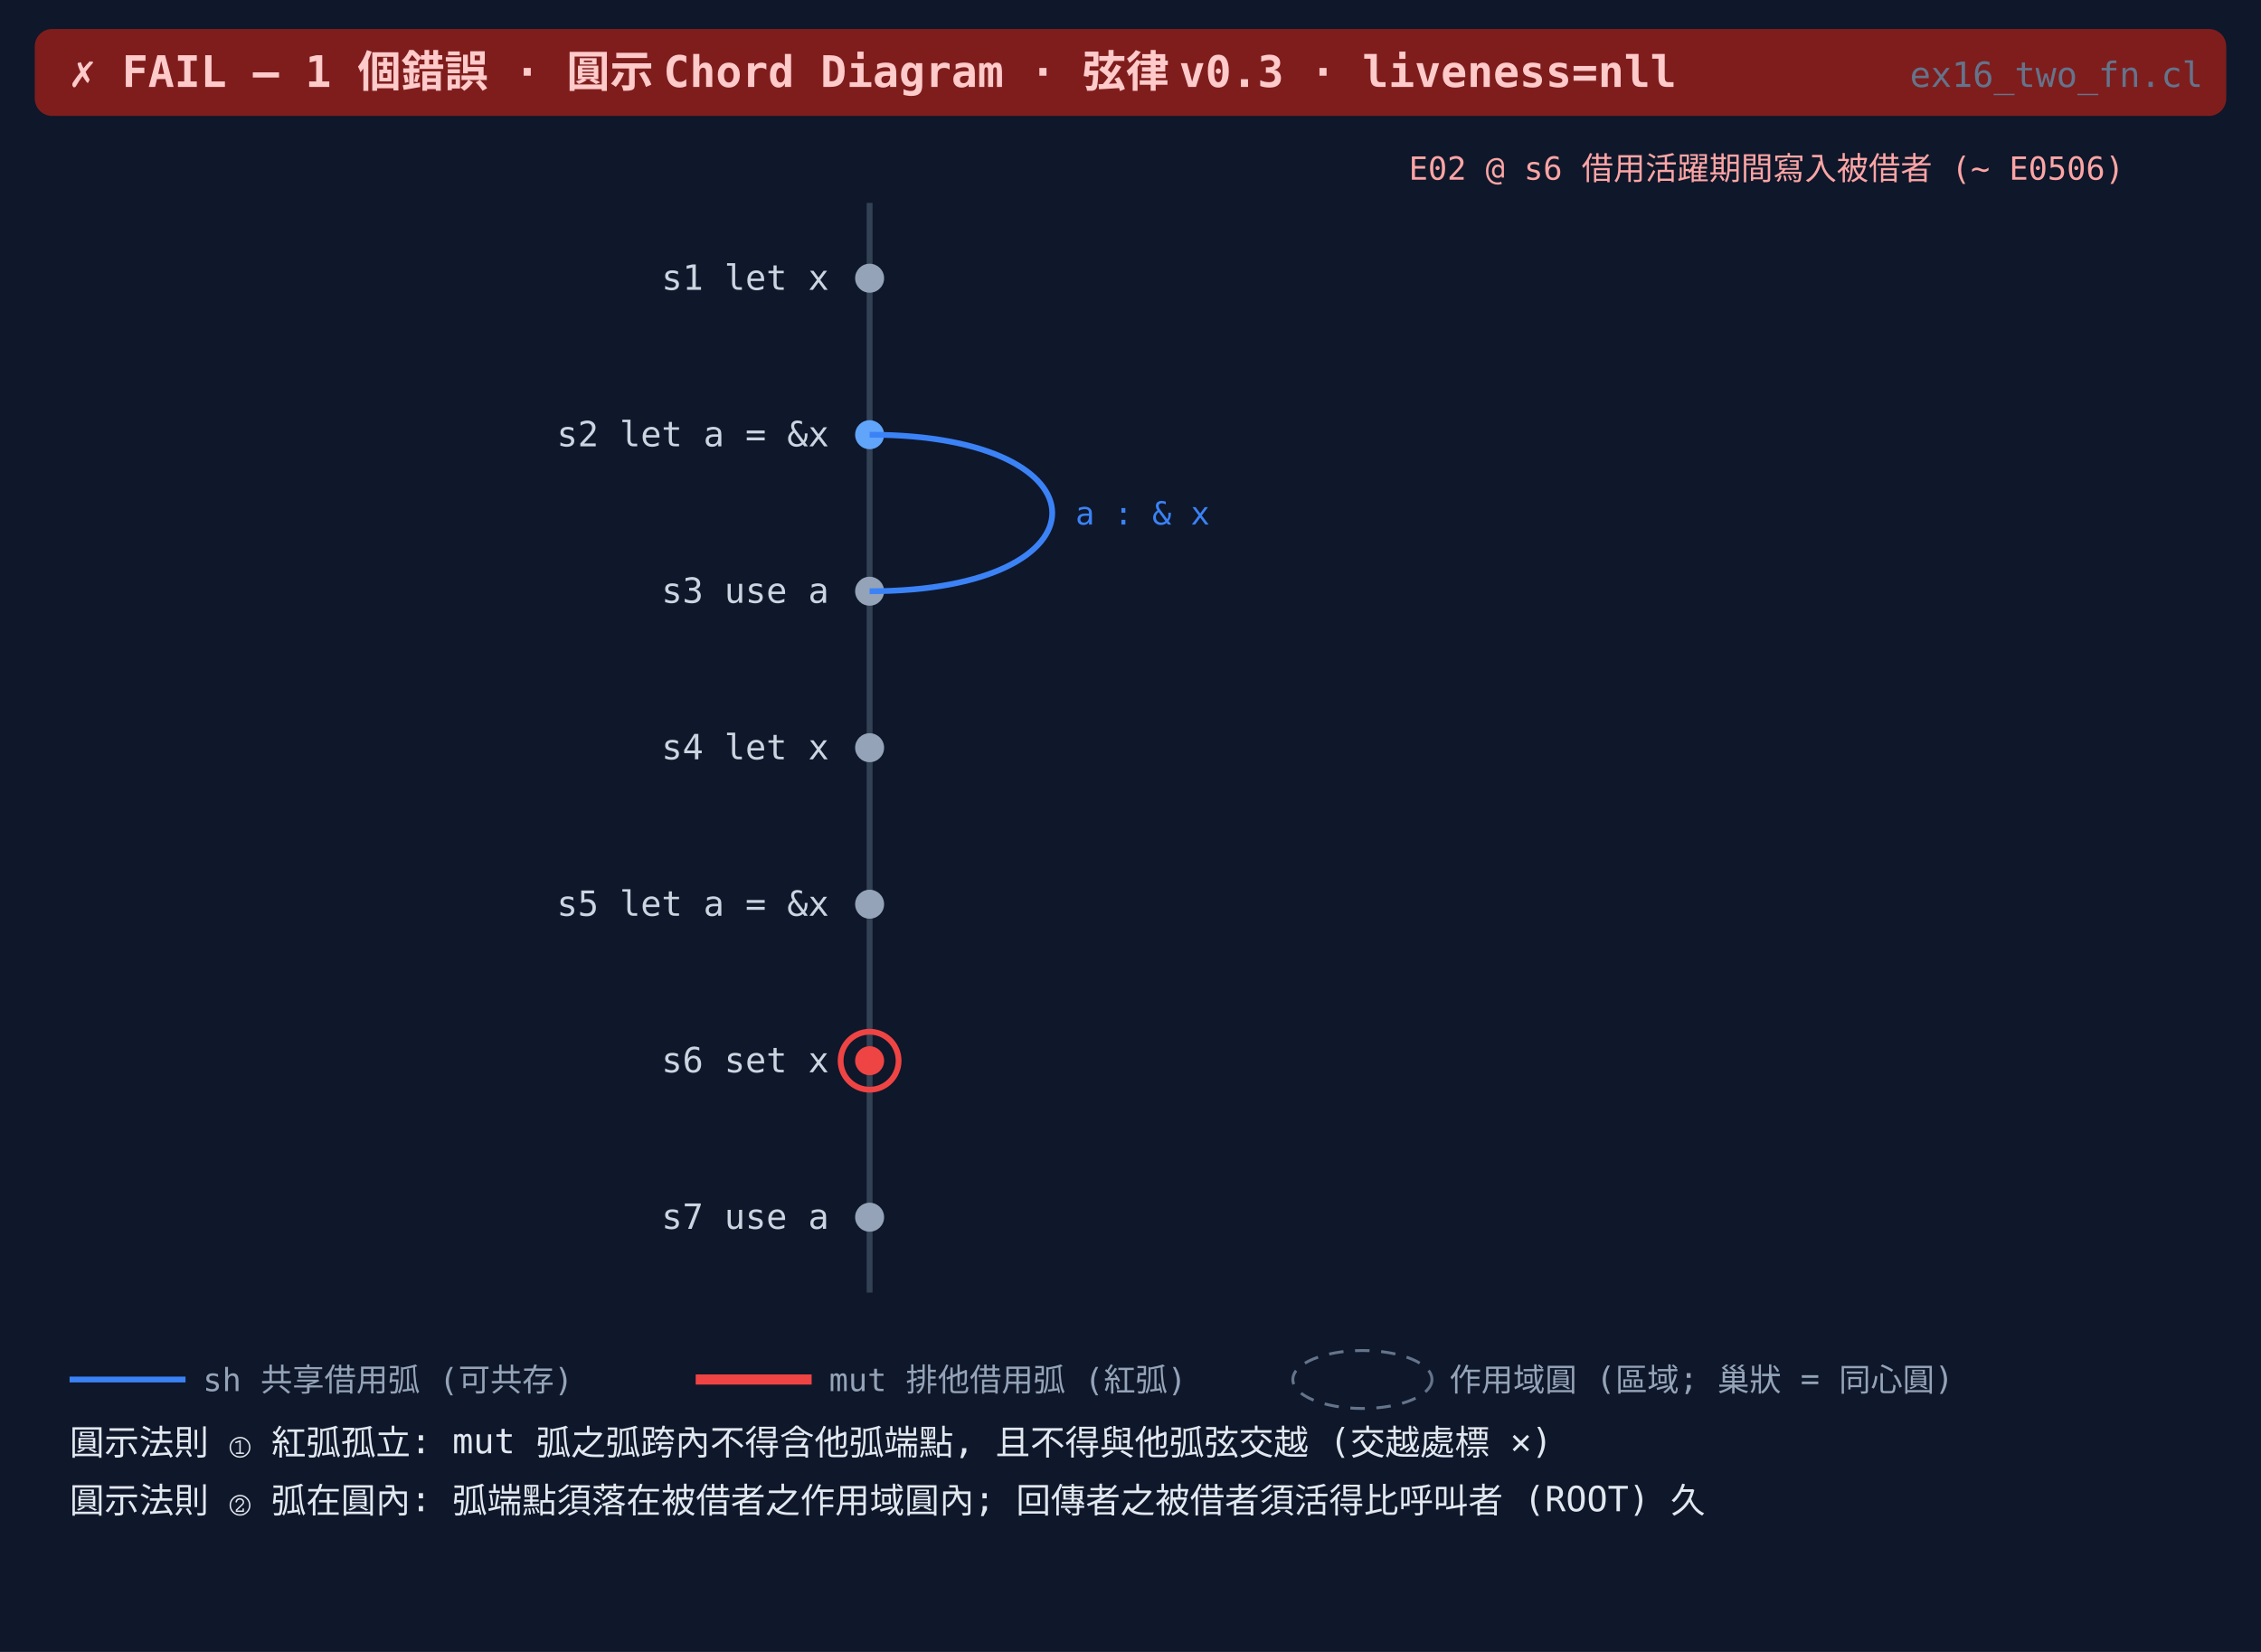
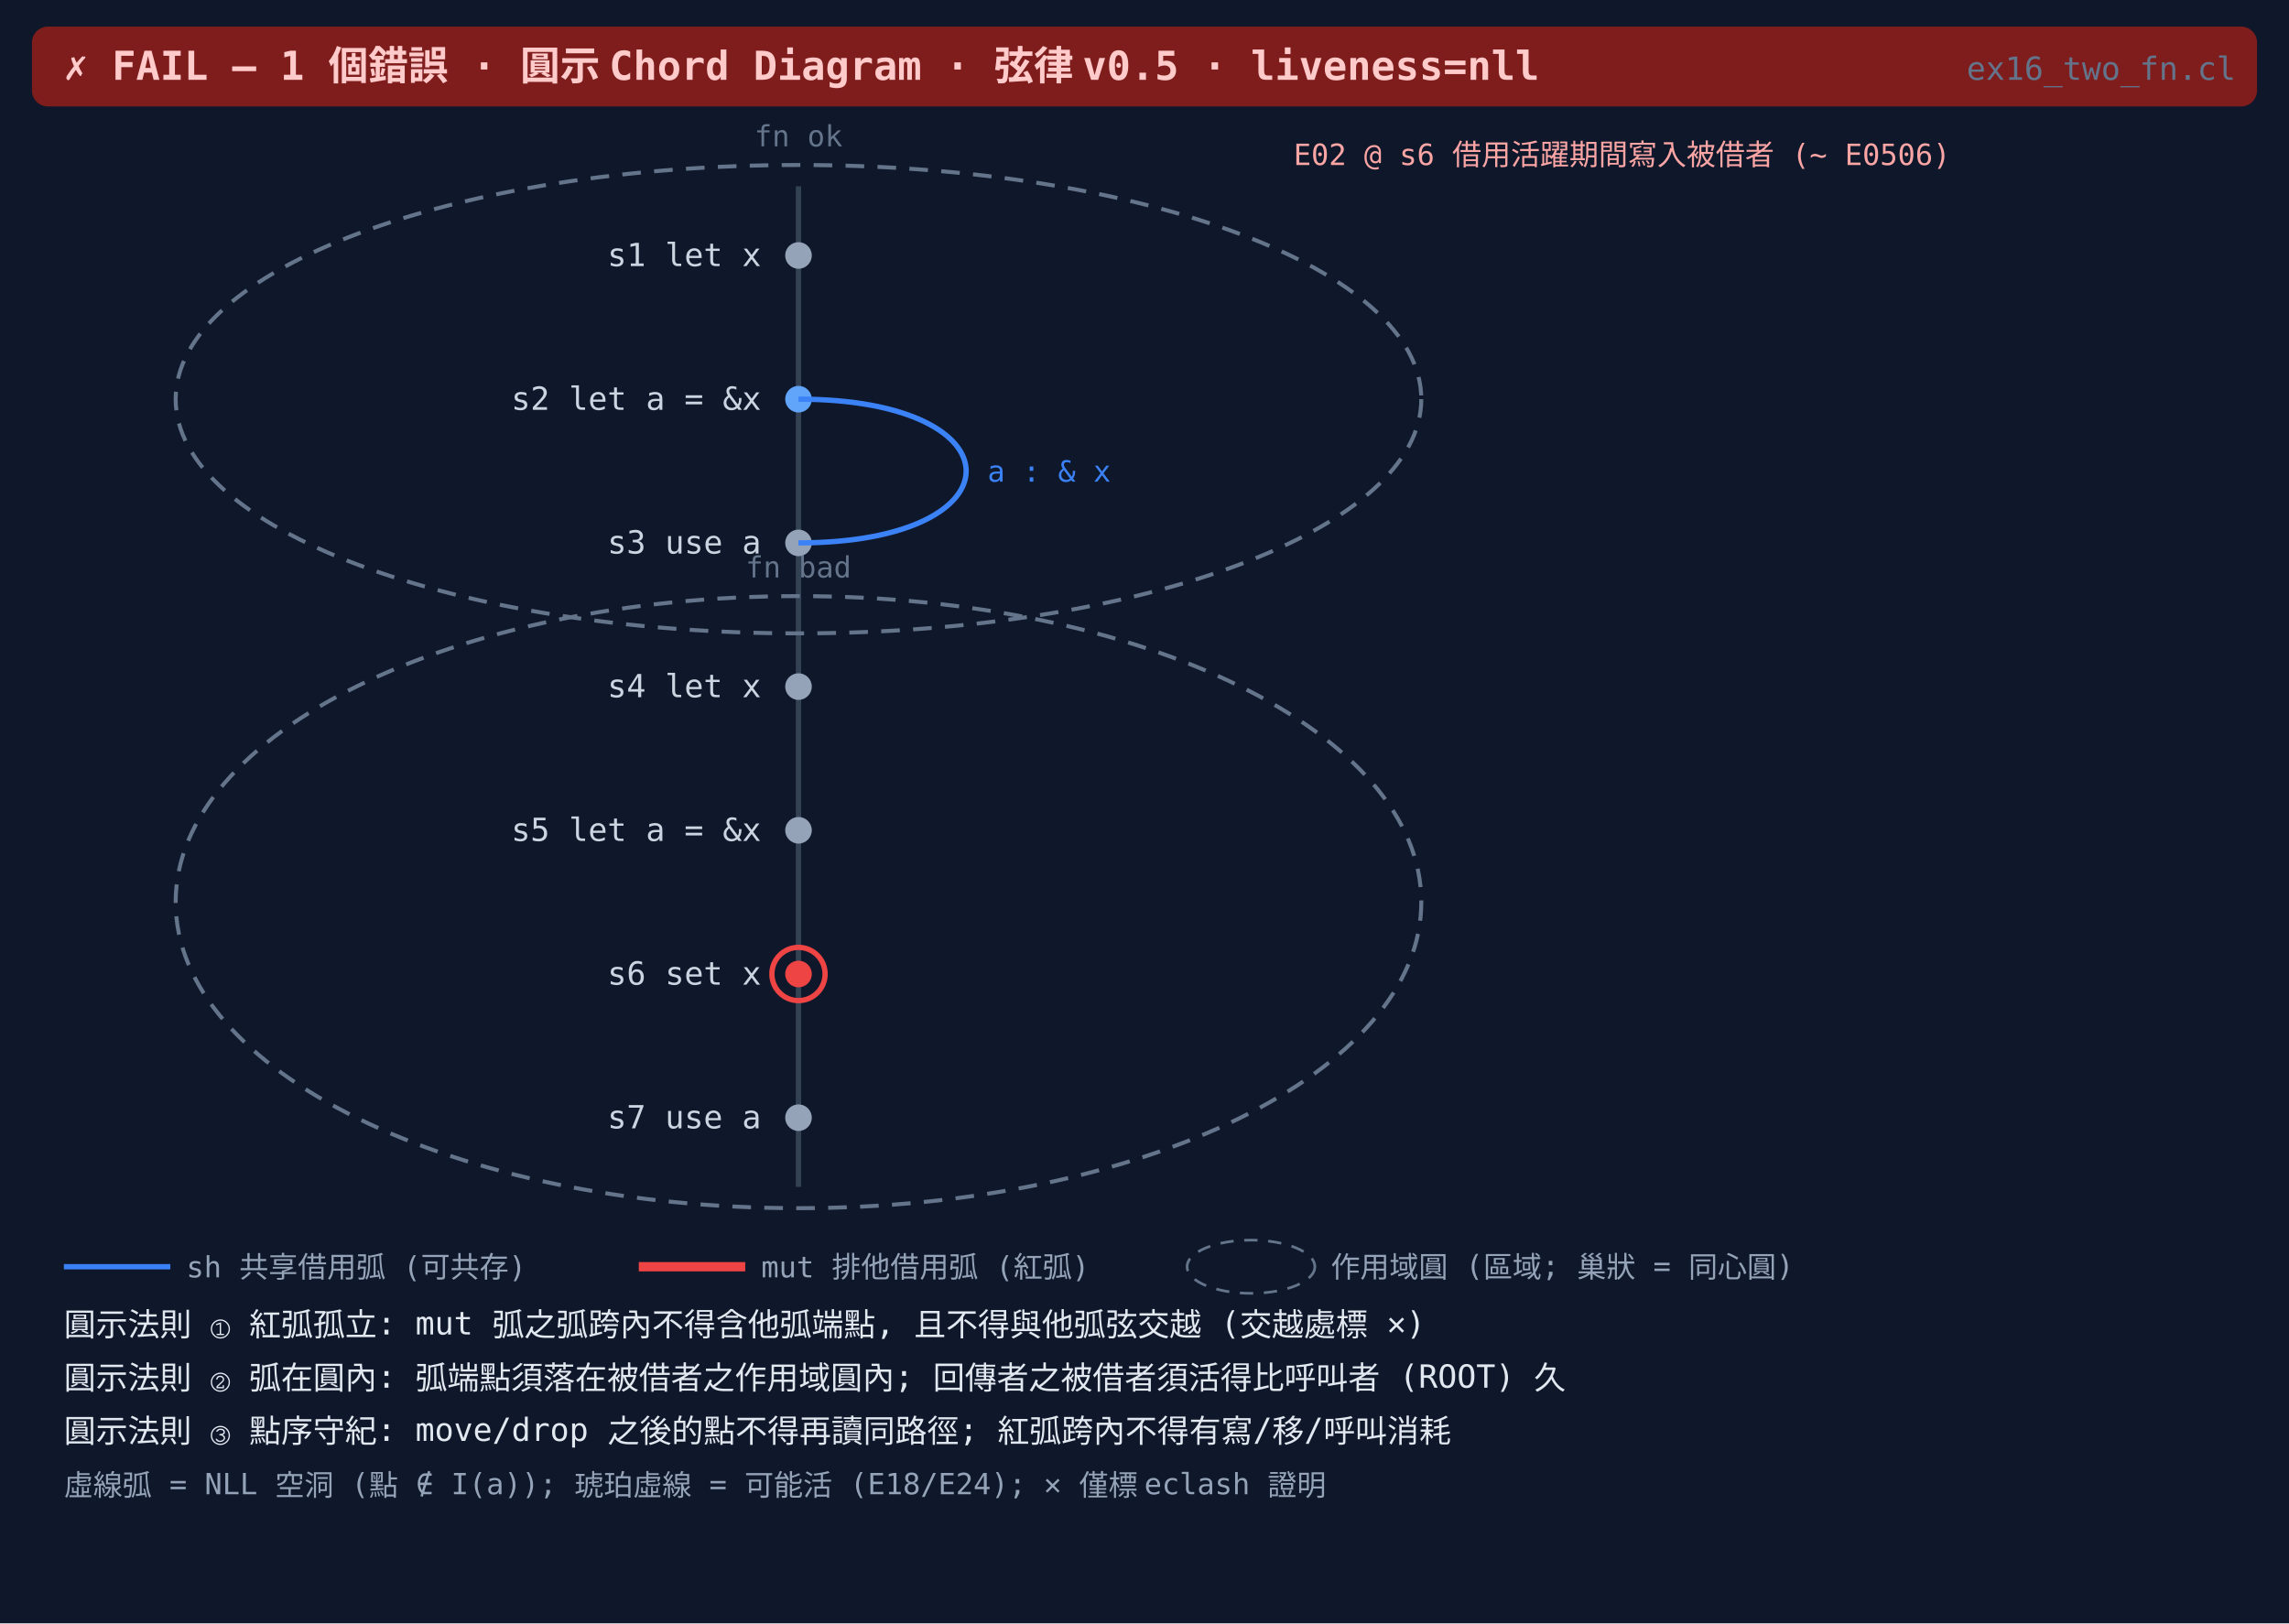
- <svg xmlns="http://www.w3.org/2000/svg" width="780" height="570" viewBox="0 0 780 570" font-family="monospace">
+ <svg xmlns="http://www.w3.org/2000/svg" width="860" height="610" viewBox="0 0 860 610" font-family="monospace">
  <rect width="100%" height="100%" fill="#0f172a" />
-   <rect x="12" y="10" width="756" height="30" rx="6" fill="#7f1d1d" />
-   <text x="24" y="30" fill="#fecaca" font-size="15" font-weight="bold">✗ FAIL — 1 個錯誤  ·  圓示 Chord Diagram · 弦律 v0.3 · liveness=nll</text>
-   <text x="760" y="30" fill="#64748b" font-size="12" text-anchor="end">ex16_two_fn.cl</text>
+   <rect x="12" y="10" width="836" height="30" rx="6" fill="#7f1d1d" />
+   <text x="24" y="30" fill="#fecaca" font-size="15" font-weight="bold">✗ FAIL — 1 個錯誤  ·  圓示 Chord Diagram · 弦律 v0.5 · liveness=nll</text>
+   <text x="840" y="30" fill="#64748b" font-size="12" text-anchor="end">ex16_two_fn.cl</text>
  <line x1="300" y1="70" x2="300" y2="446" stroke="#334155" stroke-width="2" />
+   <ellipse cx="300" cy="150" rx="234" ry="88" fill="none" stroke="#64748b" stroke-width="1.5" stroke-dasharray="7 5" />
+   <text x="300" y="55" fill="#64748b" font-size="11" text-anchor="middle">fn ok</text>
+   <ellipse cx="300" cy="339" rx="234" ry="115" fill="none" stroke="#64748b" stroke-width="1.5" stroke-dasharray="7 5" />
+   <text x="300" y="217" fill="#64748b" font-size="11" text-anchor="middle">fn bad</text>
  <circle cx="300" cy="96" r="5" fill="#94a3b8" />
  <text x="286" y="100" fill="#cbd5e1" font-size="12" text-anchor="end">s1  let x</text>
  <circle cx="300" cy="150" r="5" fill="#60a5fa" />
  <text x="286" y="154" fill="#cbd5e1" font-size="12" text-anchor="end">s2  let a = &amp;x</text>
  <circle cx="300" cy="204" r="5" fill="#94a3b8" />
  <text x="286" y="208" fill="#cbd5e1" font-size="12" text-anchor="end">s3  use a</text>
  <circle cx="300" cy="258" r="5" fill="#94a3b8" />
  <text x="286" y="262" fill="#cbd5e1" font-size="12" text-anchor="end">s4  let x</text>
  <circle cx="300" cy="312" r="5" fill="#94a3b8" />
  <text x="286" y="316" fill="#cbd5e1" font-size="12" text-anchor="end">s5  let a = &amp;x</text>
  <circle cx="300" cy="366" r="5" fill="#ef4444" />
  <circle cx="300" cy="366" r="10" fill="none" stroke="#ef4444" stroke-width="2" />
  <text x="286" y="370" fill="#cbd5e1" font-size="12" text-anchor="end">s6  set x</text>
  <circle cx="300" cy="420" r="5" fill="#94a3b8" />
  <text x="286" y="424" fill="#cbd5e1" font-size="12" text-anchor="end">s7  use a</text>
  <path d="M 300 150 C 384 150, 384 204, 300 204" fill="none" stroke="#3b82f6" stroke-width="2" />
  <text x="371" y="181" fill="#3b82f6" font-size="11">a : &amp; x</text>
  <text x="486" y="62" fill="#fca5a5" font-size="11">E02 @ s6  借用活躍期間寫入被借者 (~ E0506)</text>
  <line x1="24" y1="476" x2="64" y2="476" stroke="#3b82f6" stroke-width="2" />
  <text x="70" y="480" fill="#94a3b8" font-size="11">sh 共享借用弧 (可共存)</text>
  <line x1="240" y1="476" x2="280" y2="476" stroke="#ef4444" stroke-width="3.5" />
  <text x="286" y="480" fill="#94a3b8" font-size="11">mut 排他借用弧 (紅弧)</text>
  <ellipse cx="470" cy="476" rx="24" ry="10" fill="none" stroke="#64748b" stroke-dasharray="5 4" />
  <text x="500" y="480" fill="#94a3b8" font-size="11">作用域圓 (區域; 巢狀 = 同心圓)</text>
  <text x="24" y="502" fill="#e2e8f0" font-size="12">圓示法則 ① 紅弧孤立: mut 弧之弧跨內不得含他弧端點, 且不得與他弧弦交越 (交越處標 ✕)</text>
  <text x="24" y="522" fill="#e2e8f0" font-size="12">圓示法則 ② 弧在圓內: 弧端點須落在被借者之作用域圓內; 回傳者之被借者須活得比呼叫者 (ROOT) 久</text>
+   <text x="24" y="542" fill="#e2e8f0" font-size="12">圓示法則 ③ 點序守紀: move/drop 之後的點不得再讀同路徑; 紅弧跨內不得有寫/移/呼叫消耗</text>
+   <text x="24" y="562" fill="#94a3b8" font-size="11">虛線弧 = NLL 空洞 (點 ∉ I(a)); 琥珀虛線 = 可能活 (E18/E24); ✕ 僅標 eclash 證明</text>
</svg>
